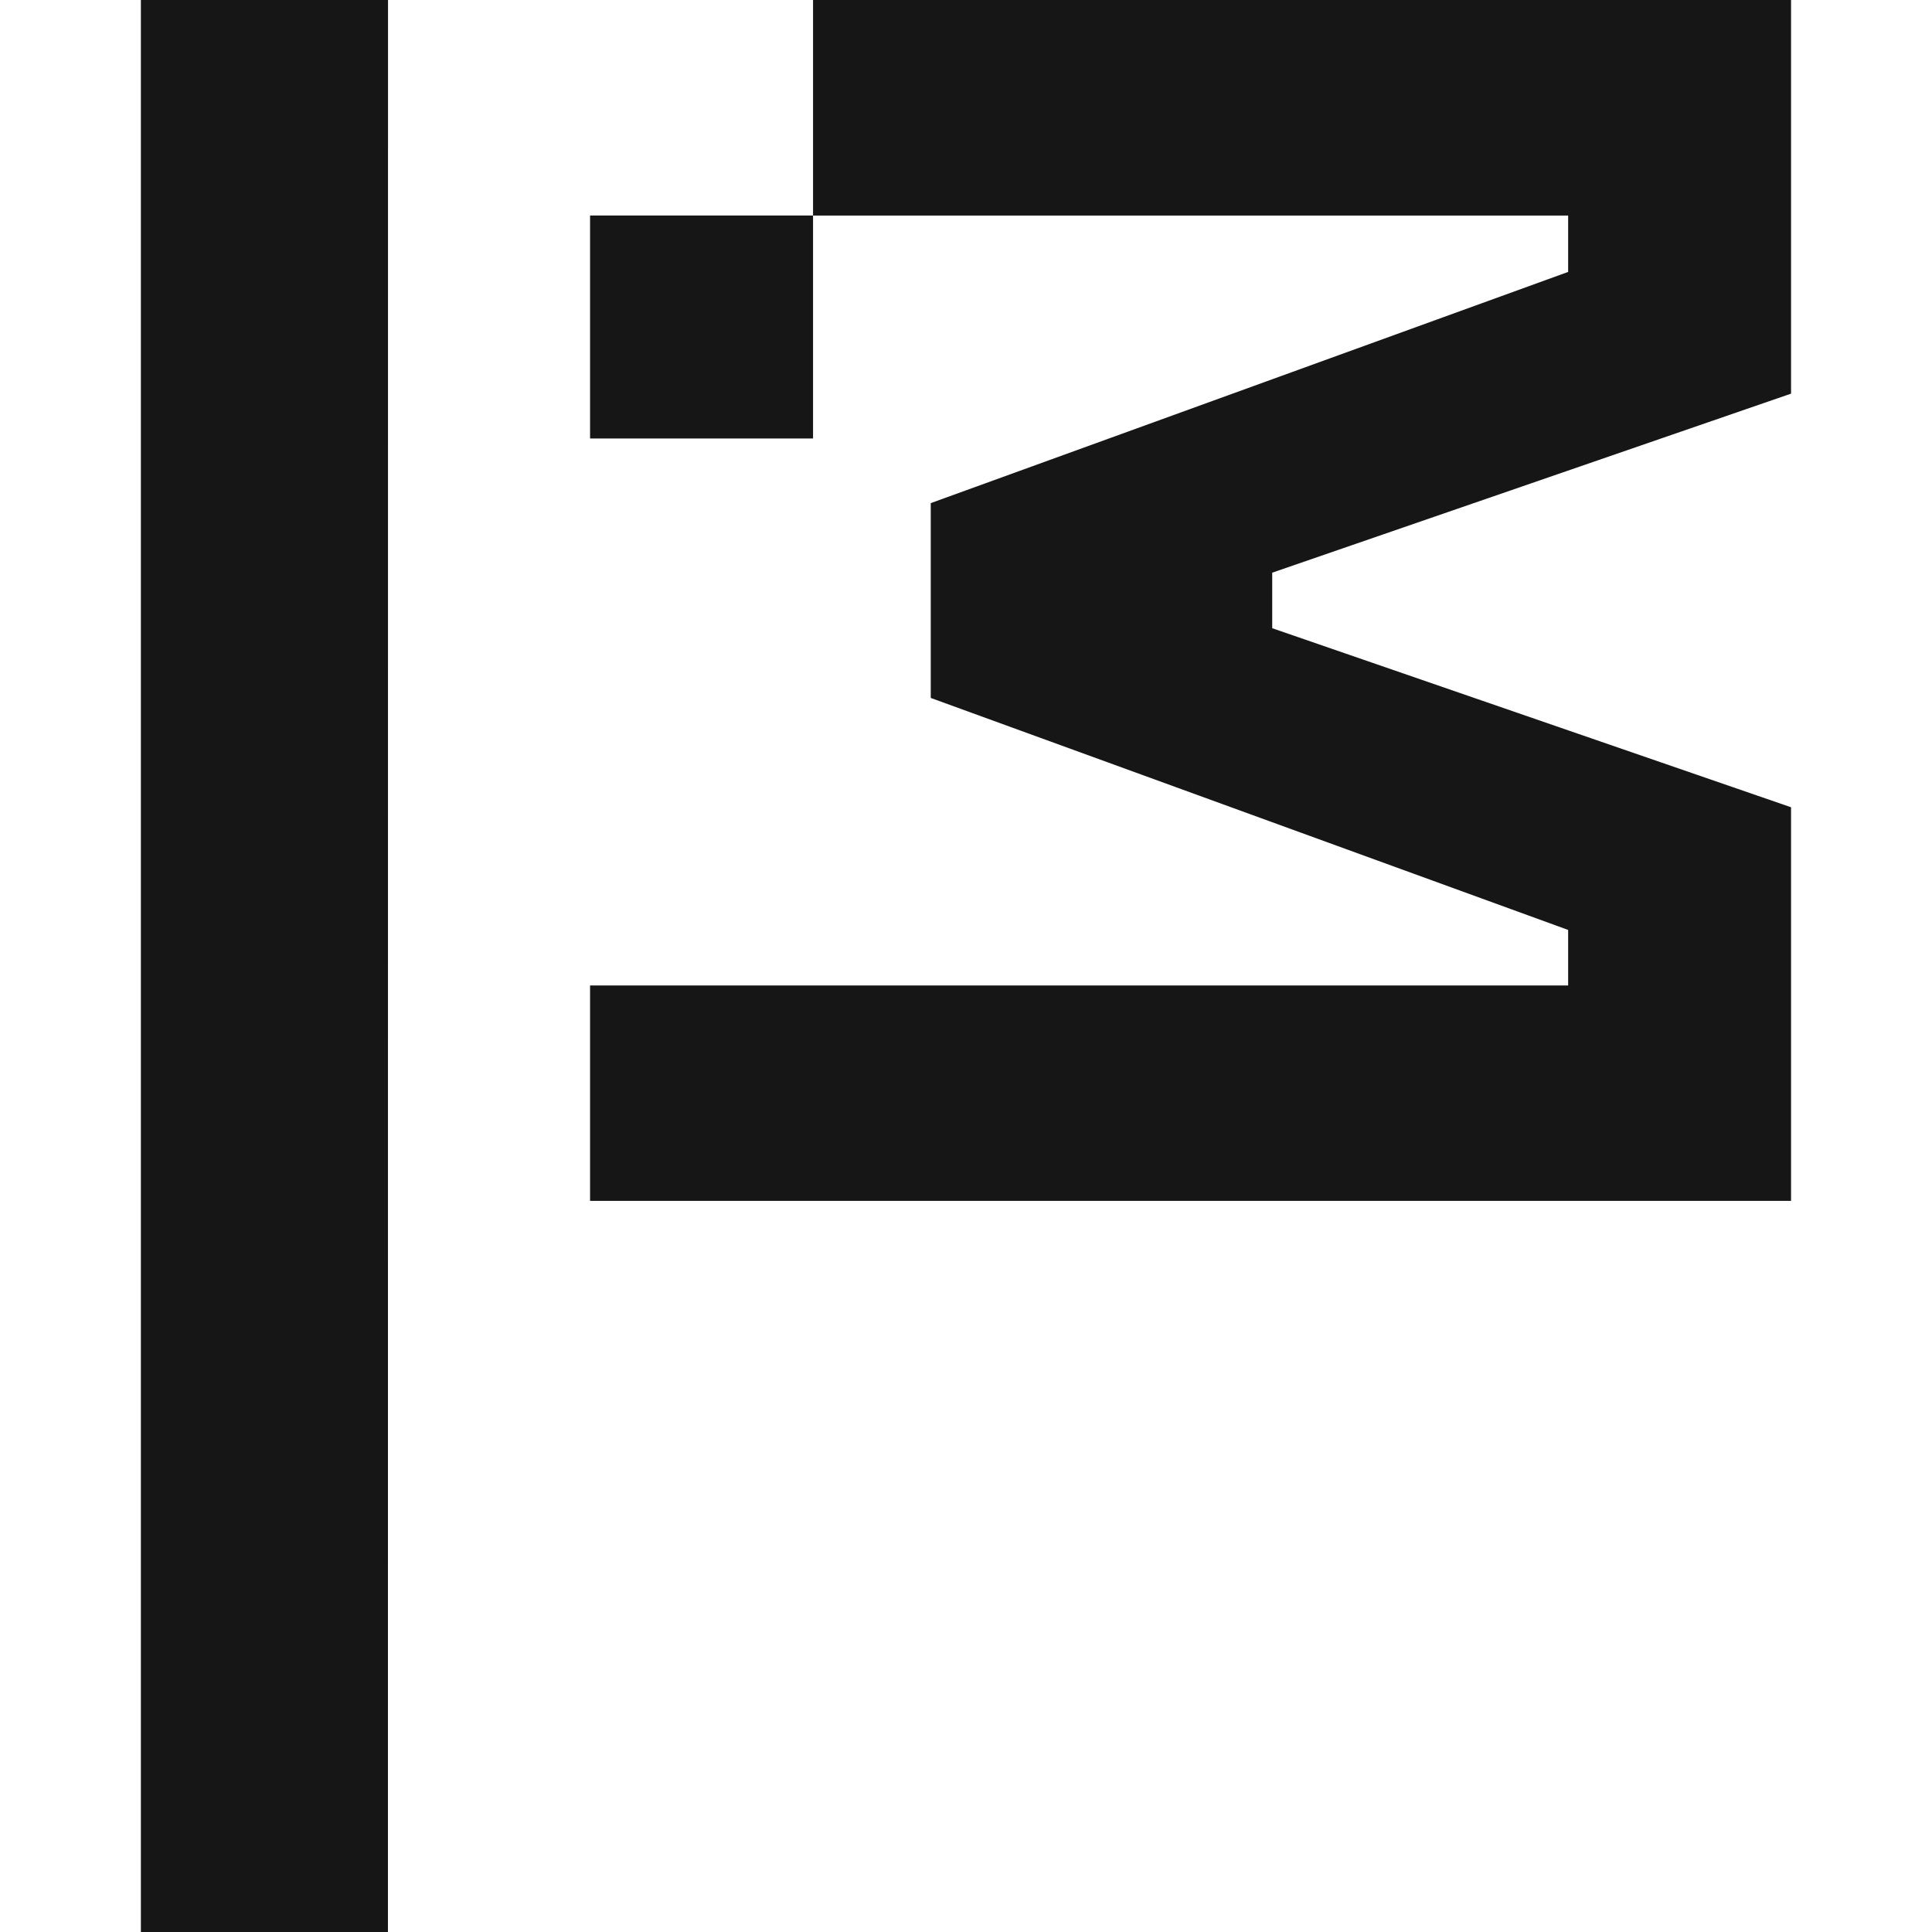
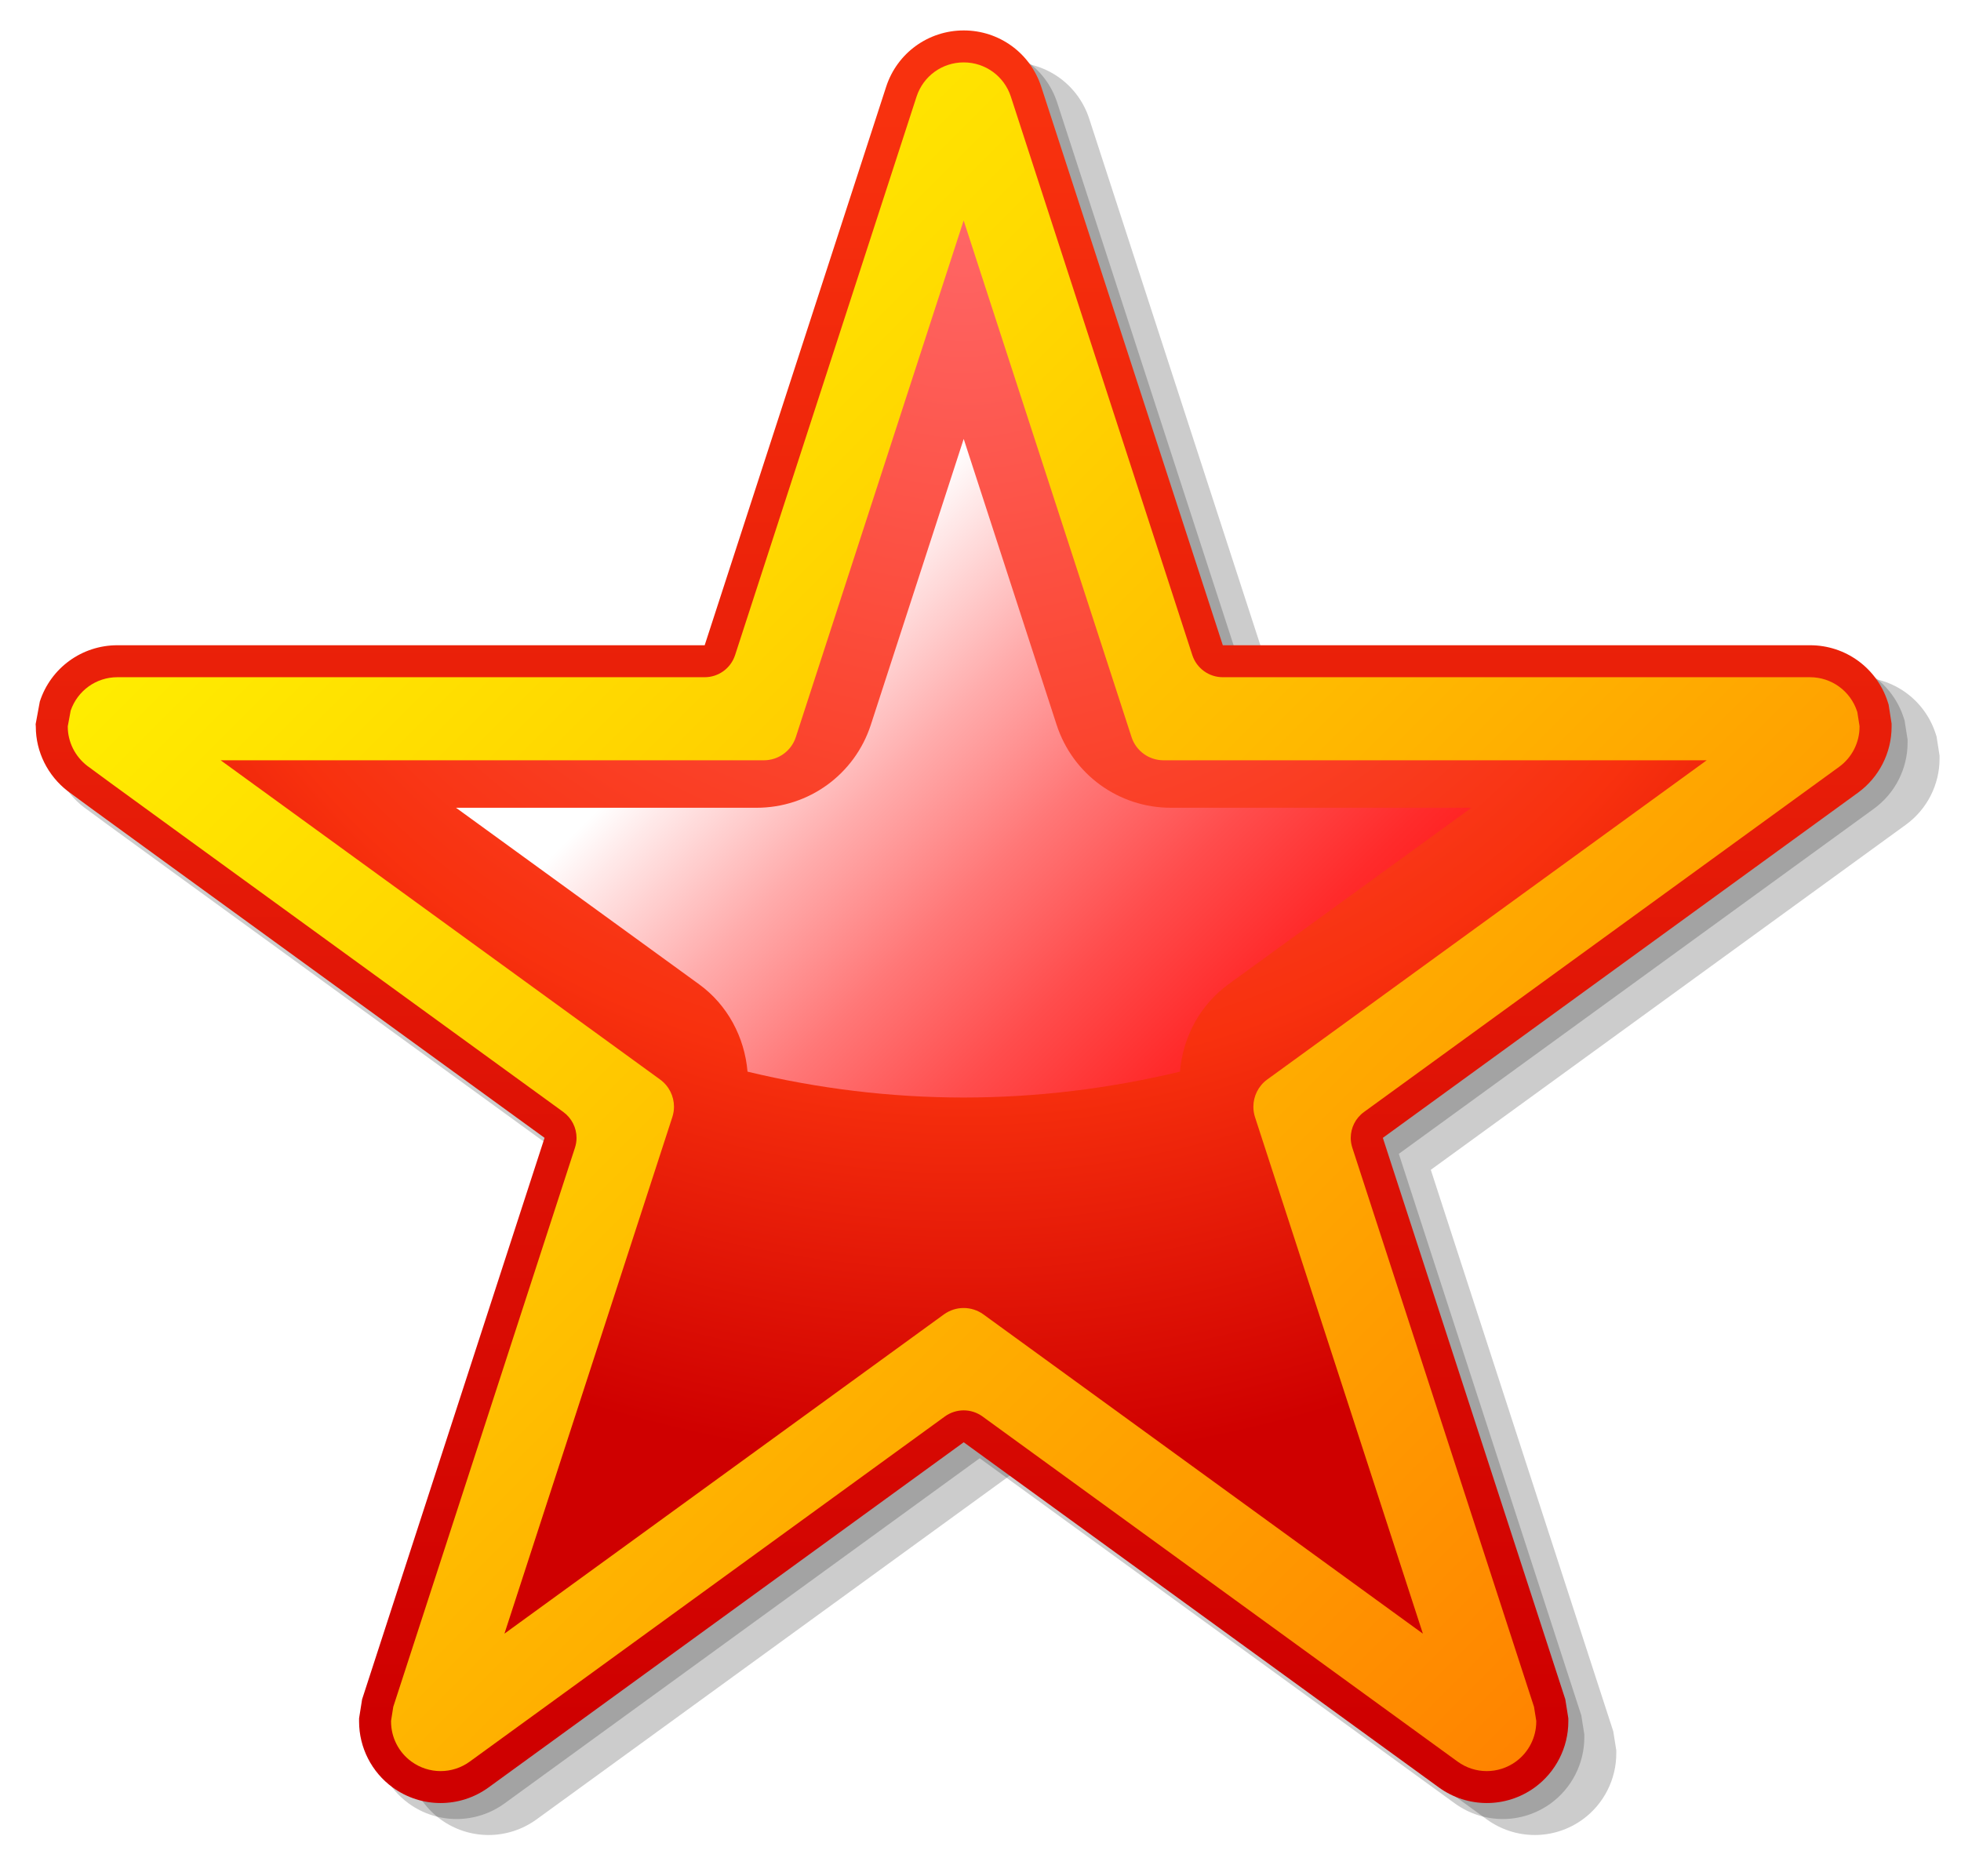
- <svg xmlns="http://www.w3.org/2000/svg" fill="#161616" role="img" viewBox="0 0 24 24">
-   <path d="M4.819 24H1.75V0H4.82zM7.33 12.242H19.48v-.69L11.562 8.67V6.25l7.918-2.872v-.7H10.1V0h12.149v4.89l-6.445 2.224v.69l6.445 2.224v4.89H7.33zm0-9.565h2.77v2.77H7.33z" />
+ <svg xmlns="http://www.w3.org/2000/svg" xmlns:xlink="http://www.w3.org/1999/xlink" version="1.1" width="46" height="44" id="svg548" style="overflow:visible">
+   <defs id="defs617">
+     <linearGradient x1="23.606" y1="42.427" x2="23.606" y2="4.592" id="XMLID_8_" gradientUnits="userSpaceOnUse">
+       <stop id="stop552" style="stop-color:#ffff00;stop-opacity:1" offset="0" />
+       <stop id="stop553" style="stop-color:#ffa700;stop-opacity:1" offset="1" />
+     </linearGradient>
+     <linearGradient x1="23.604" y1="4.589" x2="23.604" y2="42.422" id="XMLID_9_" gradientUnits="userSpaceOnUse">
+       <stop id="stop561" style="stop-color:#f8310e;stop-opacity:1" offset="0" />
+       <stop id="stop562" style="stop-color:#cf0000;stop-opacity:1" offset="1" />
+     </linearGradient>
+     <linearGradient x1="2.535" y1="20.531" x2="2.535" y2="20.503" id="XMLID_10_" gradientUnits="userSpaceOnUse">
+       <stop id="stop568" style="stop-color:#990000;stop-opacity:1" offset="0" />
+       <stop id="stop569" style="stop-color:#7c0000;stop-opacity:1" offset="1" />
+     </linearGradient>
+     <linearGradient x1="3.014" y1="6.334" x2="44.387" y2="47.708" id="XMLID_11_" gradientUnits="userSpaceOnUse">
+       <stop id="stop575" style="stop-color:#ffff00;stop-opacity:1" offset="0.006" />
+       <stop id="stop576" style="stop-color:#ffd700;stop-opacity:1" offset="0.303" />
+       <stop id="stop577" style="stop-color:#ff6d00;stop-opacity:1" offset="1" />
+     </linearGradient>
+     <linearGradient x1="3.149" y1="21.009" x2="3.149" y2="19.971" id="XMLID_12_" gradientUnits="userSpaceOnUse">
+       <stop id="stop585" style="stop-color:#990000;stop-opacity:1" offset="0" />
+       <stop id="stop586" style="stop-color:#7c0000;stop-opacity:1" offset="1" />
+     </linearGradient>
+     <radialGradient cx="21.9" cy="-65.741" r="155.734" fx="21.9" fy="-65.741" id="XMLID_13_" gradientUnits="userSpaceOnUse" gradientTransform="matrix(0.1875,0,0,0.1875,19.5,19.5)">
+       <stop id="stop592" style="stop-color:#ff6666;stop-opacity:1" offset="0" />
+       <stop id="stop593" style="stop-color:#f8310e;stop-opacity:1" offset="0.685" />
+       <stop id="stop594" style="stop-color:#cf0000;stop-opacity:1" offset="1" />
+     </radialGradient>
+     <linearGradient x1="19.33" y1="16.675" x2="34.494" y2="31.84" id="XMLID_14_" gradientUnits="userSpaceOnUse">
+       <stop id="stop602" style="stop-color:#ffffff;stop-opacity:1" offset="0" />
+       <stop id="stop603" style="stop-color:#ffe9e9;stop-opacity:1" offset="0.051" />
+       <stop id="stop604" style="stop-color:#ffacac;stop-opacity:1" offset="0.202" />
+       <stop id="stop605" style="stop-color:#ff7777;stop-opacity:1" offset="0.353" />
+       <stop id="stop606" style="stop-color:#ff4d4d;stop-opacity:1" offset="0.498" />
+       <stop id="stop607" style="stop-color:#ff2b2b;stop-opacity:1" offset="0.638" />
+       <stop id="stop608" style="stop-color:#ff1313;stop-opacity:1" offset="0.772" />
+       <stop id="stop609" style="stop-color:#ff0505;stop-opacity:1" offset="0.895" />
+       <stop id="stop610" style="stop-color:#ff0000;stop-opacity:1" offset="1" />
+     </linearGradient>
+     <linearGradient x1="19.33" y1="16.675" x2="34.494" y2="31.84" id="linearGradient3060" xlink:href="#XMLID_14_" gradientUnits="userSpaceOnUse" gradientTransform="translate(-1,-2)" />
+     <radialGradient cx="21.9" cy="-65.741" r="155.734" fx="21.9" fy="-65.741" id="radialGradient3063" xlink:href="#XMLID_13_" gradientUnits="userSpaceOnUse" gradientTransform="matrix(0.1875,0,0,0.1875,18.5,17.5)" />
+     <linearGradient x1="3.014" y1="6.334" x2="44.387" y2="47.708" id="linearGradient3069" xlink:href="#XMLID_11_" gradientUnits="userSpaceOnUse" gradientTransform="translate(-1,-2)" />
+     <linearGradient x1="23.604" y1="4.589" x2="23.604" y2="42.422" id="linearGradient3075" xlink:href="#XMLID_9_" gradientUnits="userSpaceOnUse" gradientTransform="translate(-1,-2)" />
+   </defs>
+   <path d="m 21.912,2.785 c 0,0 -3.875,11.927 -4.257,13.103 -1.237,0 -13.777,0 -13.777,0 -0.831,0 -1.562,0.531 -1.819,1.321 l 0,0 c 0,0.004 -0.082,0.445 -0.082,0.445 L 1.961,17.739 1.965,17.8 c 0,0.591 0.281,1.148 0.747,1.509 0.279,0.211 1.811,1.324 11.187,8.136 -0.382,1.176 -4.28,13.173 -4.28,13.173 l -0.071,0.446 v 0.074 c 0,0.61 0.294,1.188 0.788,1.547 0.672,0.488 1.575,0.488 2.248,10e-4 0.002,-10e-4 10.268,-7.46 11.147,-8.099 1.001,0.728 11.146,8.098 11.146,8.098 0.673,0.488 1.576,0.488 2.248,10e-4 0.494,-0.359 0.789,-0.938 0.789,-1.548 v -0.074 l -0.071,-0.446 c 0,0 -3.897,-11.997 -4.28,-13.173 1.001,-0.728 11.146,-8.098 11.146,-8.098 0.494,-0.359 0.788,-0.938 0.788,-1.547 v -0.073 l -0.07,-0.447 -0.023,-0.071 c -0.257,-0.79 -0.988,-1.321 -1.818,-1.321 0,0 -12.541,0 -13.777,0 C 29.425,14.71 25.55,2.785 25.55,2.785 25.293,1.994 24.563,1.464 23.732,1.464 c -0.831,0 -1.563,0.53 -1.82,1.321 z M 2.678,19.282 C 2.662,19.269 2.642,19.251 2.642,19.251 c 0.006,0.007 0.012,0.013 0.036,0.031 z" id="path558" style="opacity:0.2" />
+   <path d="m 21.162,2.41 c 0,0 -3.875,11.927 -4.257,13.103 -1.237,0 -13.777,0 -13.777,0 -0.831,0 -1.562,0.531 -1.819,1.321 l 0,0 c 0,0.004 -0.082,0.445 -0.082,0.445 l -0.016,0.085 0.004,0.061 c 0,0.591 0.281,1.148 0.747,1.509 0.279,0.211 1.811,1.324 11.187,8.136 -0.382,1.176 -4.28,13.173 -4.28,13.173 l -0.071,0.446 v 0.074 c 0,0.61 0.294,1.188 0.788,1.547 0.672,0.488 1.575,0.488 2.248,10e-4 0.002,-10e-4 10.268,-7.46 11.147,-8.099 1,0.728 11.146,8.098 11.146,8.098 0.673,0.488 1.576,0.488 2.248,10e-4 0.494,-0.359 0.789,-0.938 0.789,-1.548 v -0.074 l -0.071,-0.446 c 0,0 -3.897,-11.997 -4.28,-13.173 1.001,-0.728 11.146,-8.098 11.146,-8.098 0.494,-0.359 0.788,-0.938 0.788,-1.547 v -0.073 l -0.07,-0.447 -0.023,-0.071 c -0.257,-0.79 -0.988,-1.321 -1.818,-1.321 0,0 -12.541,0 -13.777,0 C 28.675,14.335 24.8,2.41 24.8,2.41 24.543,1.619 23.813,1.089 22.982,1.089 c -0.831,0 -1.563,0.53 -1.82,1.321 z M 1.928,18.907 C 1.912,18.894 1.892,18.876 1.892,18.876 c 0.006,0.007 0.012,0.013 0.036,0.031 z" id="path559" style="opacity:0.2" />
+   <path d="m 20.787,2.035 c 0,0 -3.875,11.927 -4.257,13.103 -1.237,0 -13.777,0 -13.777,0 -0.831,0 -1.562,0.531 -1.819,1.321 l 0,0 c 0,0.004 -0.082,0.445 -0.082,0.445 L 0.836,16.989 0.84,17.05 c 0,0.591 0.281,1.148 0.747,1.509 0.279,0.211 1.811,1.324 11.187,8.136 -0.382,1.176 -4.28,13.173 -4.28,13.173 l -0.071,0.446 v 0.074 c 0,0.61 0.294,1.188 0.788,1.547 0.672,0.488 1.575,0.488 2.248,10e-4 0.002,-10e-4 10.268,-7.46 11.147,-8.099 1,0.728 11.146,8.098 11.146,8.098 0.673,0.488 1.576,0.488 2.248,10e-4 0.494,-0.359 0.789,-0.938 0.789,-1.548 v -0.074 l -0.071,-0.446 c 0,0 -3.897,-11.997 -4.28,-13.173 1.001,-0.728 11.146,-8.098 11.146,-8.098 0.494,-0.359 0.788,-0.938 0.788,-1.547 v -0.073 l -0.07,-0.447 -0.023,-0.071 c -0.257,-0.79 -0.988,-1.321 -1.818,-1.321 0,0 -12.541,0 -13.777,0 C 28.3,13.96 24.425,2.035 24.425,2.035 24.168,1.244 23.438,0.714 22.607,0.714 c -0.831,0 -1.563,0.53 -1.82,1.321 z" id="path566" style="fill:url(#linearGradient3075)" />
+   <path d="M 21.5,2.267 17.243,15.37 c -0.101,0.309 -0.388,0.518 -0.713,0.518 H 2.753 c -0.497,0 -0.933,0.315 -1.095,0.783 -0.014,0.078 -0.035,0.19 -0.068,0.367 0,0.004 0,0.013 0,0.013 0,0.353 0.17,0.695 0.456,0.916 0.271,0.205 1.935,1.414 11.169,8.122 0.198,0.145 0.309,0.372 0.309,0.607 0,0.077 -0.012,0.155 -0.037,0.231 0,0 -4.226,13.006 -4.262,13.117 -0.012,0.074 -0.041,0.254 -0.052,0.329 0,0.005 0,0.016 0,0.016 0,0.371 0.179,0.723 0.479,0.94 0.409,0.297 0.958,0.297 1.367,0 l 11.146,-8.098 c 0.263,-0.19 0.619,-0.19 0.881,0 l 11.146,8.098 c 0.408,0.297 0.957,0.297 1.366,0 0.3,-0.218 0.479,-0.569 0.479,-0.94 0,0 0,-0.011 0,-0.016 -0.012,-0.074 -0.041,-0.255 -0.053,-0.329 -0.036,-0.111 -4.262,-13.117 -4.262,-13.117 -0.025,-0.076 -0.037,-0.154 -0.037,-0.231 0,-0.235 0.111,-0.463 0.31,-0.607 l 11.146,-8.098 c 0.301,-0.218 0.479,-0.57 0.479,-0.94 0,0 0,-0.01 0,-0.015 -0.012,-0.075 -0.04,-0.255 -0.052,-0.33 -0.002,-0.005 -0.005,-0.015 -0.005,-0.015 -0.156,-0.48 -0.601,-0.803 -1.105,-0.803 H 28.683 c -0.325,0 -0.613,-0.209 -0.714,-0.518 L 23.712,2.267 C 23.556,1.787 23.111,1.464 22.607,1.464 22.101,1.463 21.657,1.786 21.5,2.267 z" id="path583" style="fill:url(#linearGradient3069)" />
+   <path d="m 18.668,17.293 c -0.105,0.324 -0.408,0.544 -0.749,0.544 0,0 -9.321,0 -12.743,0 2.768,2.011 10.309,7.49 10.309,7.49 0.208,0.151 0.325,0.391 0.325,0.638 0,0.081 -0.013,0.163 -0.039,0.243 0,0 -2.88,8.865 -3.938,12.119 2.769,-2.012 10.309,-7.49 10.309,-7.49 0.276,-0.2 0.65,-0.2 0.926,0 0,0 7.541,5.479 10.309,7.49 -1.058,-3.254 -3.938,-12.119 -3.938,-12.119 -0.026,-0.08 -0.038,-0.162 -0.038,-0.243 0,-0.247 0.116,-0.486 0.324,-0.638 0,0 7.541,-5.479 10.31,-7.49 -3.422,0 -12.743,0 -12.743,0 -0.341,0 -0.644,-0.22 -0.749,-0.544 0,0 -2.88,-8.865 -3.938,-12.12 -1.056,3.256 -3.937,12.12 -3.937,12.12 z" id="path600" style="fill:url(#radialGradient3063)" />
+   <path d="m 20.428,17.003 0,0 c -0.379,1.166 -1.457,1.948 -2.681,1.948 0,0 -4.382,0 -7.05,0 2.158,1.568 5.704,4.143 5.704,4.143 0.664,0.483 1.065,1.238 1.134,2.048 1.646,0.396 3.346,0.607 5.072,0.607 1.726,0 3.427,-0.212 5.072,-0.607 0.068,-0.81 0.47,-1.564 1.133,-2.047 10e-4,-10e-4 3.441,-2.5 5.704,-4.144 -2.668,0 -7.05,0 -7.05,0 -1.225,0 -2.302,-0.783 -2.681,-1.948 -0.001,-0.001 -1.314,-4.045 -2.179,-6.705 -0.824,2.538 -2.178,6.705 -2.178,6.705 z" id="path614" style="fill:url(#linearGradient3060)" />
</svg>
